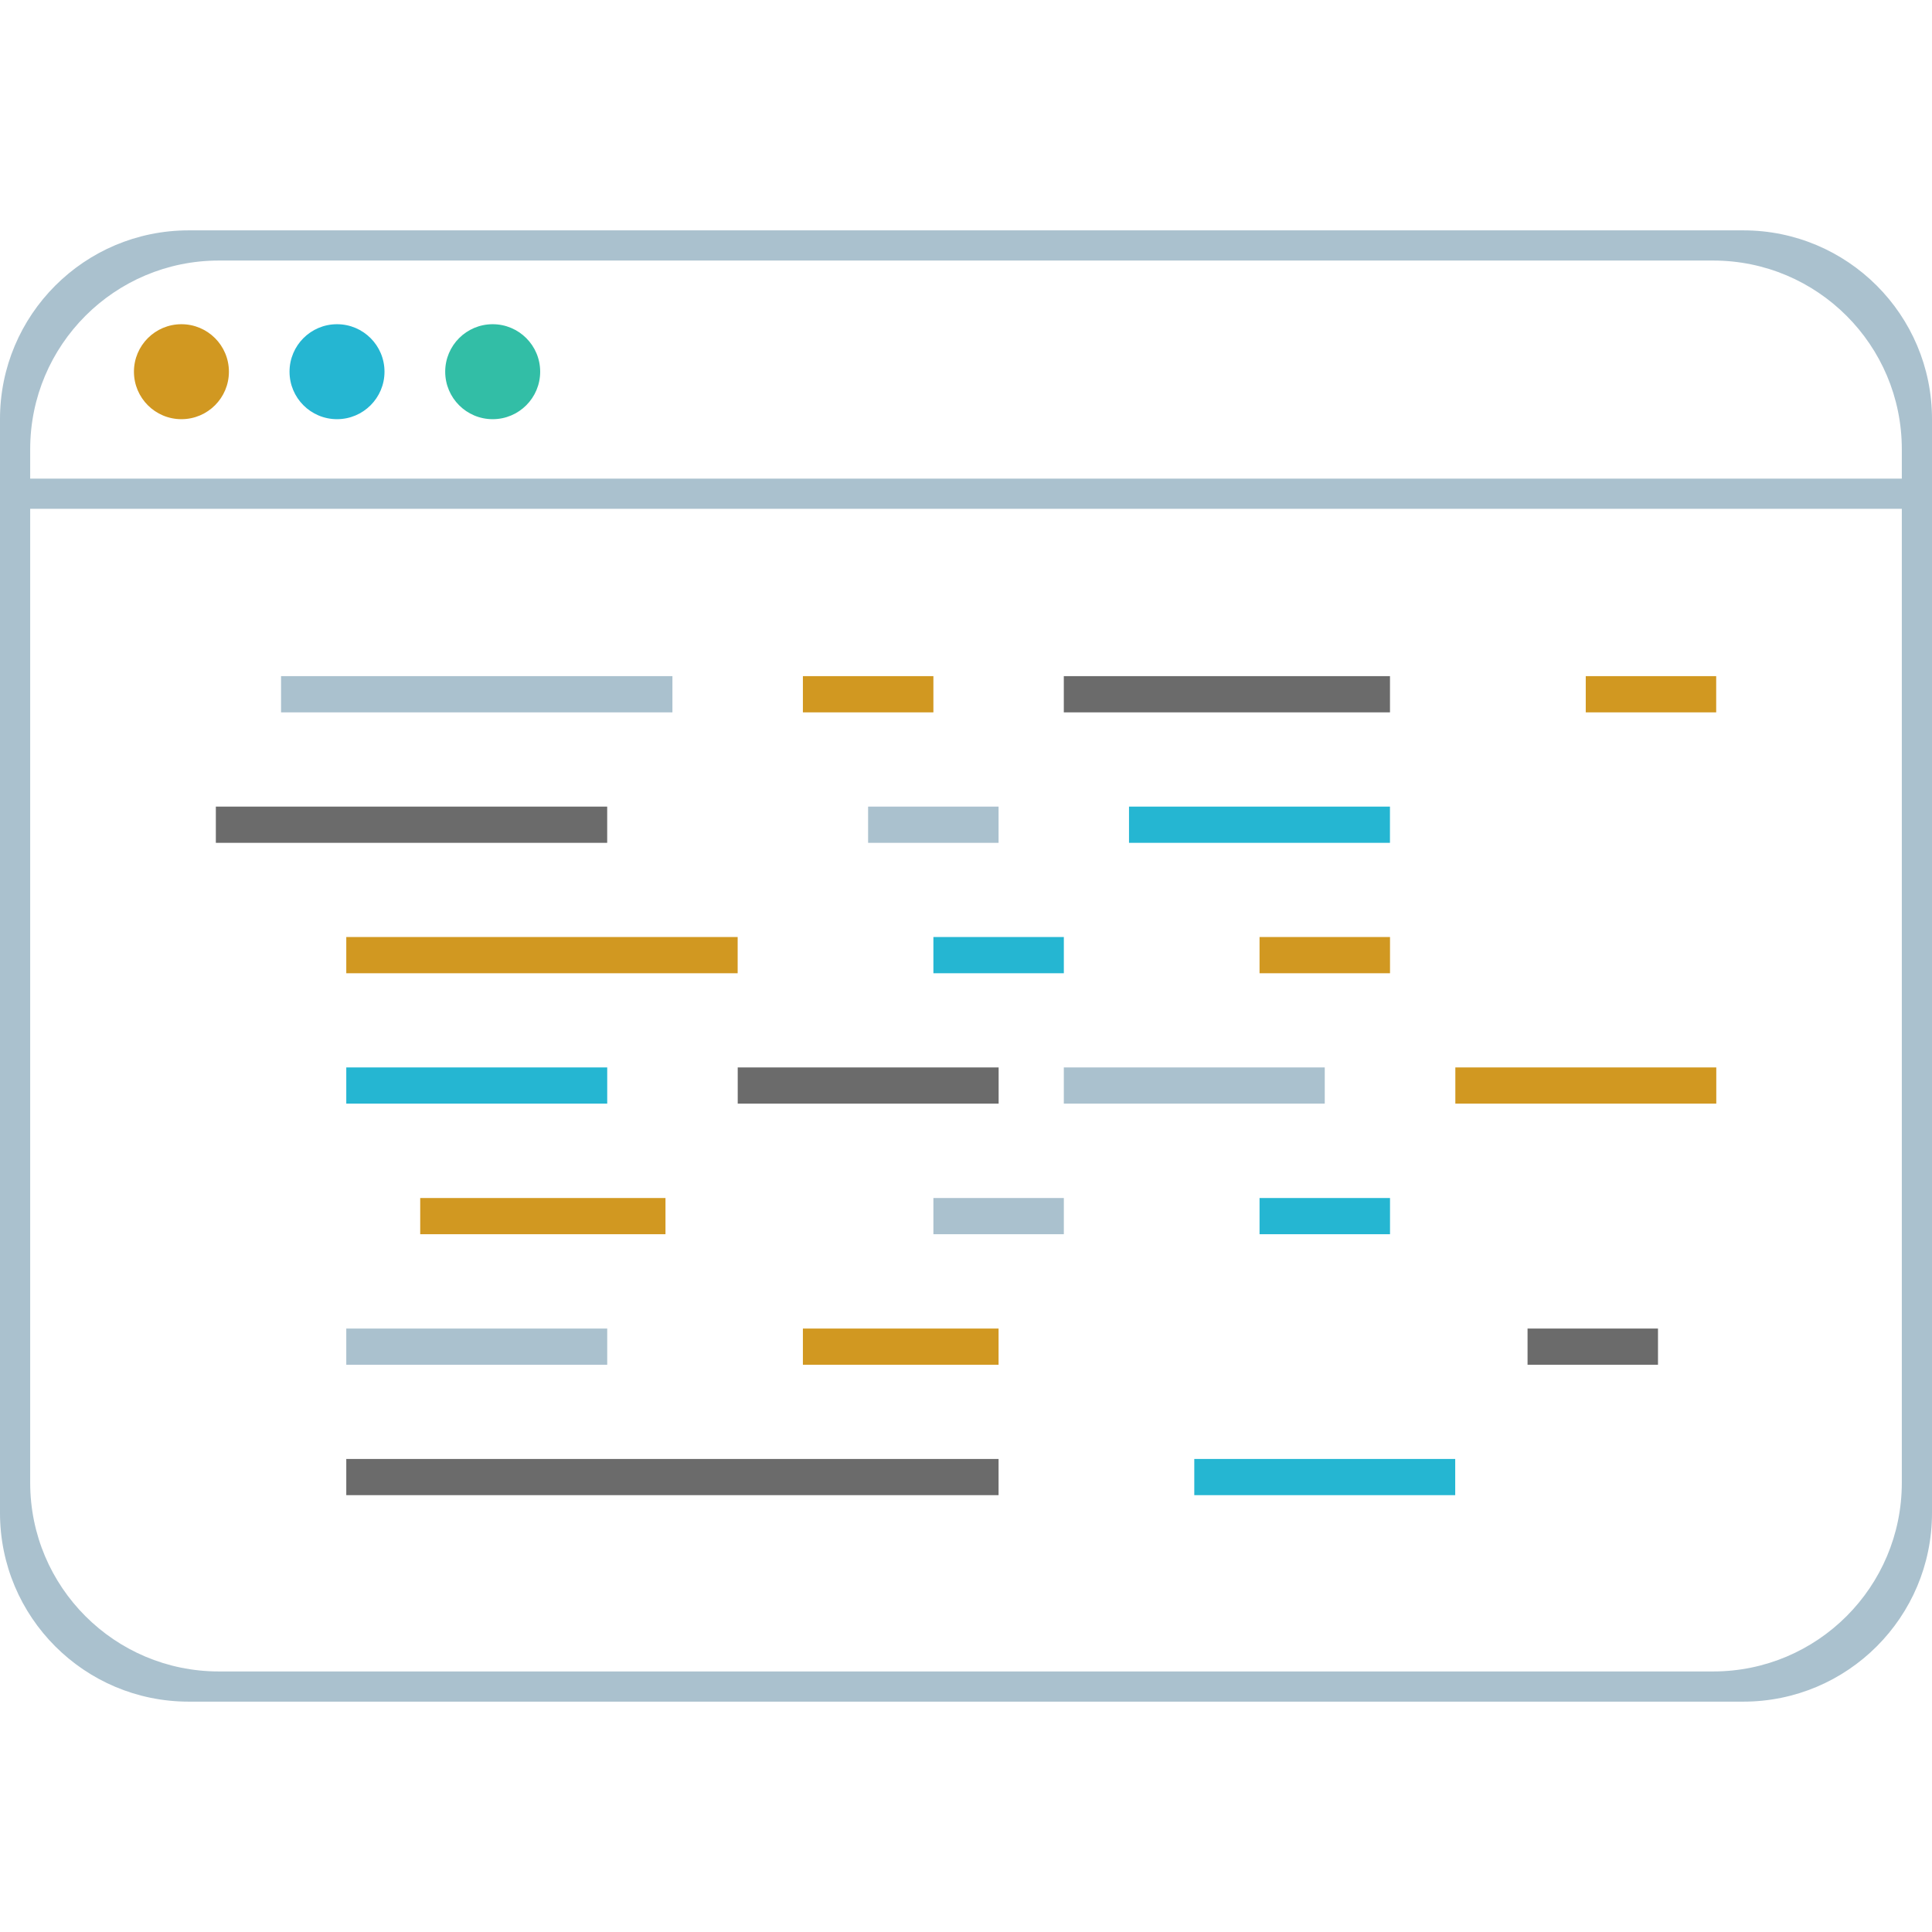
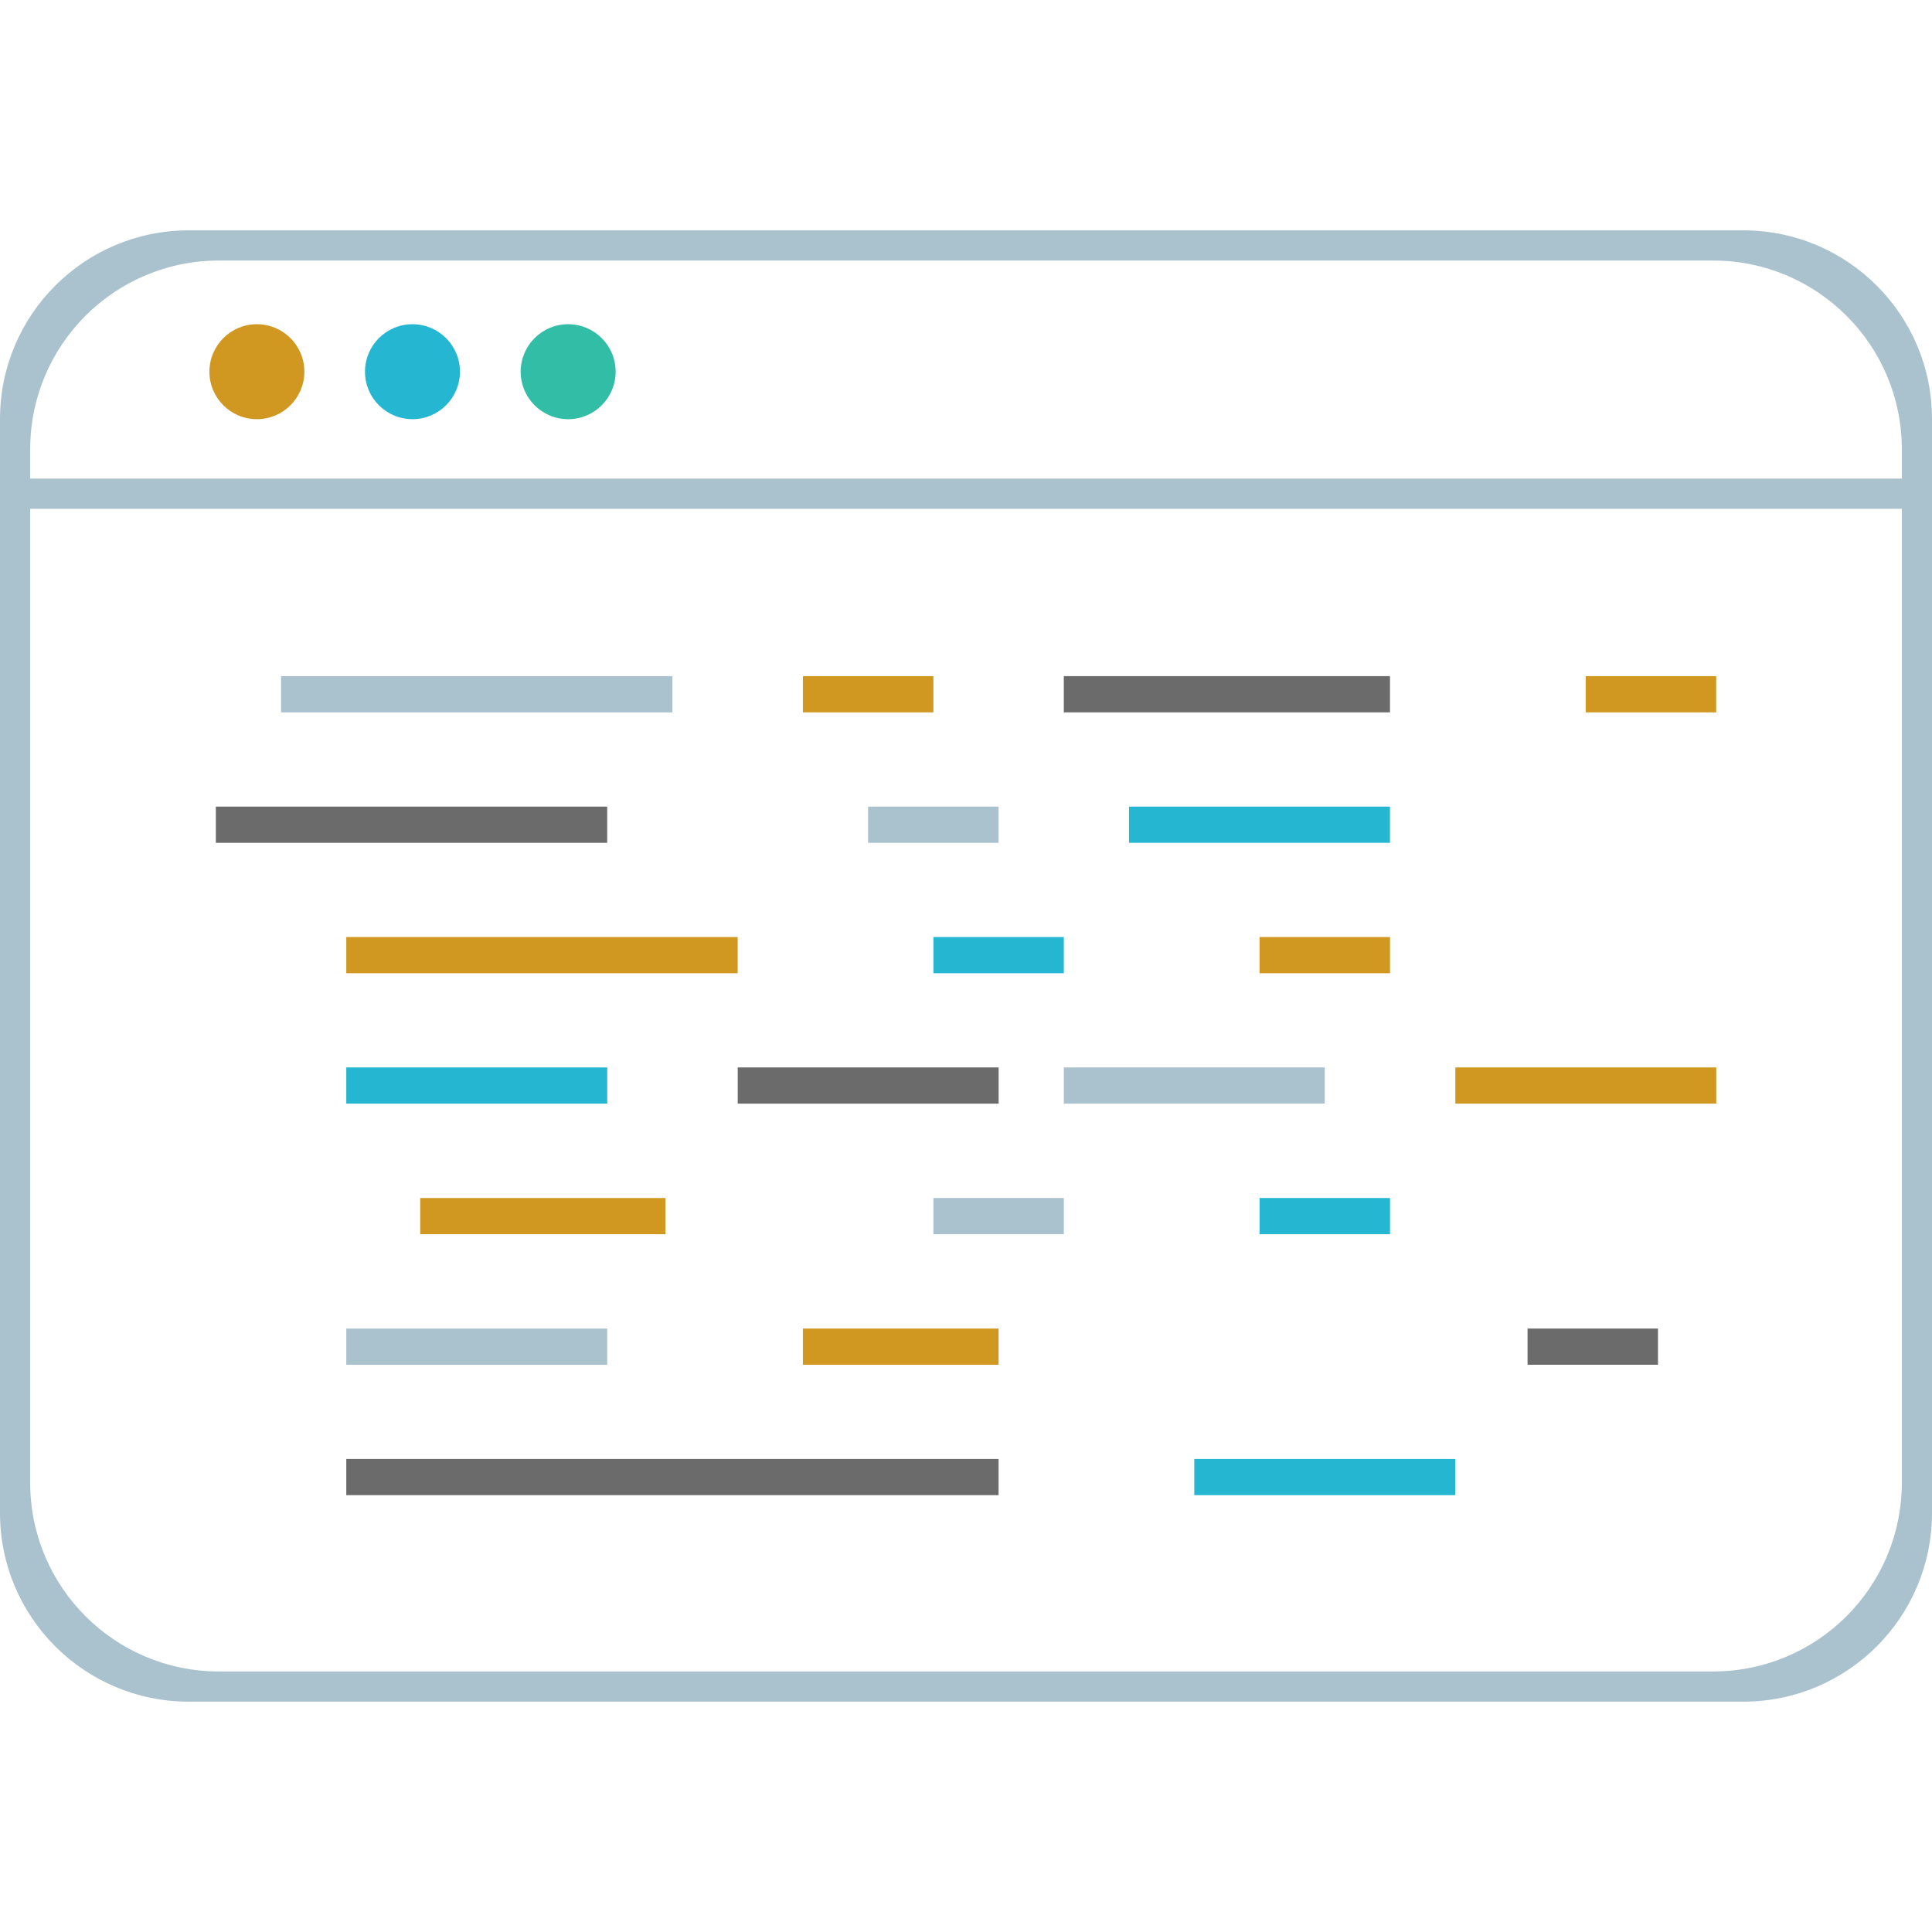
<svg xmlns="http://www.w3.org/2000/svg" width="512" height="512" viewBox="0 0 512 512" fill="none">
  <path d="M454 69.048C481.614 69.048 504 91.434 504 119.048V392.952C504 420.566 481.614 442.952 454 442.952H58C30.386 442.952 8 420.566 8 392.952V119.048C8 91.434 30.386 69.048 58 69.048H454ZM512 111.048C512 83.434 489.614 61.048 462 61.048H50C22.386 61.048 0 83.434 0 111.048V400.952C0 428.566 22.386 450.952 50 450.952H462C489.614 450.952 512 428.566 512 400.952V111.048Z" fill="#AAC1CE" />
  <path d="M504.84 126.84H7C4.791 126.84 3 128.631 3 130.84C3 133.049 4.791 134.84 7 134.84H504.84C507.049 134.84 508.84 133.049 508.84 130.84C508.84 128.631 507.049 126.84 504.84 126.84Z" fill="#AAC1CE" />
-   <path d="M48.08 111.088C55.03 111.088 60.664 105.454 60.664 98.504C60.664 91.554 55.03 85.92 48.08 85.92C41.13 85.92 35.496 91.554 35.496 98.504C35.496 105.454 41.13 111.088 48.08 111.088Z" fill="#D19821" />
-   <path d="M89.312 111.088C96.262 111.088 101.896 105.454 101.896 98.504C101.896 91.554 96.262 85.92 89.312 85.92C82.362 85.92 76.728 91.554 76.728 98.504C76.728 105.454 82.362 111.088 89.312 111.088Z" fill="#25B6D2" />
-   <path d="M130.568 111.088C137.518 111.088 143.152 105.454 143.152 98.504C143.152 91.554 137.518 85.92 130.568 85.92C123.618 85.92 117.984 91.554 117.984 98.504C117.984 105.454 123.618 111.088 130.568 111.088Z" fill="#32BEA6" />
+   <path d="M68.08 111.088C75.03 111.088 80.664 105.454 80.664 98.504C80.664 91.554 75.03 85.92 68.08 85.92C61.13 85.92 55.496 91.554 55.496 98.504C55.496 105.454 61.13 111.088 68.08 111.088Z" fill="#D19821" />
+   <path d="M109.312 111.088C116.262 111.088 121.896 105.454 121.896 98.504C121.896 91.554 116.262 85.92 109.312 85.92C102.362 85.92 96.728 91.554 96.728 98.504C96.728 105.454 102.362 111.088 109.312 111.088Z" fill="#25B6D2" />
+   <path d="M150.568 111.088C157.518 111.088 163.152 105.454 163.152 98.504C163.152 91.554 157.518 85.92 150.568 85.92C143.618 85.92 137.984 91.554 137.984 98.504C137.984 105.454 143.618 111.088 150.568 111.088Z" fill="#32BEA6" />
  <path d="M439.384 352.08H404.816V361.672H439.384V352.08Z" fill="#6B6B6B" />
  <path d="M264.632 352.08H212.776V361.672H264.632V352.08Z" fill="#D19821" />
  <path d="M160.92 352.08H91.768V361.672H160.92V352.08Z" fill="#AAC1CE" />
  <path d="M160.92 282.88H91.768V292.472H160.92V282.88Z" fill="#25B6D2" />
  <path d="M264.648 282.88H195.504V292.472H264.648V282.88Z" fill="#6B6B6B" />
  <path d="M351.072 282.88H281.92V292.472H351.072V282.88Z" fill="#AAC1CE" />
  <path d="M454.832 282.88H385.68V292.472H454.832V282.88Z" fill="#D19821" />
  <path d="M368.368 317.488H333.792V327.08H368.368V317.488Z" fill="#25B6D2" />
  <path d="M281.928 317.488H247.36V327.08H281.928V317.488Z" fill="#AAC1CE" />
  <path d="M176.36 317.488H111.36V327.08H176.36V317.488Z" fill="#D19821" />
  <path d="M264.632 386.64H91.768V396.232H264.632V386.64Z" fill="#6B6B6B" />
  <path d="M385.648 386.64H316.496V396.232H385.648V386.64Z" fill="#25B6D2" />
  <path d="M368.368 248.32H333.792V257.92H368.368V248.32Z" fill="#D19821" />
  <path d="M281.928 248.32H247.36V257.92H281.928V248.32Z" fill="#25B6D2" />
  <path d="M195.488 248.32H91.768V257.92H195.488V248.32Z" fill="#D19821" />
  <path d="M368.36 179.184H281.92V188.784H368.36V179.184Z" fill="#6B6B6B" />
  <path d="M247.36 179.184H212.776V188.784H247.36V179.184Z" fill="#D19821" />
  <path d="M454.808 179.184H420.24V188.784H454.808V179.184Z" fill="#D19821" />
  <path d="M178.2 179.184H74.48V188.784H178.2V179.184Z" fill="#AAC1CE" />
  <path d="M368.352 213.76H299.2V223.36H368.352V213.76Z" fill="#25B6D2" />
  <path d="M264.632 213.76H230.056V223.36H264.632V213.76Z" fill="#AAC1CE" />
  <path d="M160.912 213.76H57.2V223.36H160.912V213.76Z" fill="#6B6B6B" />
</svg>
